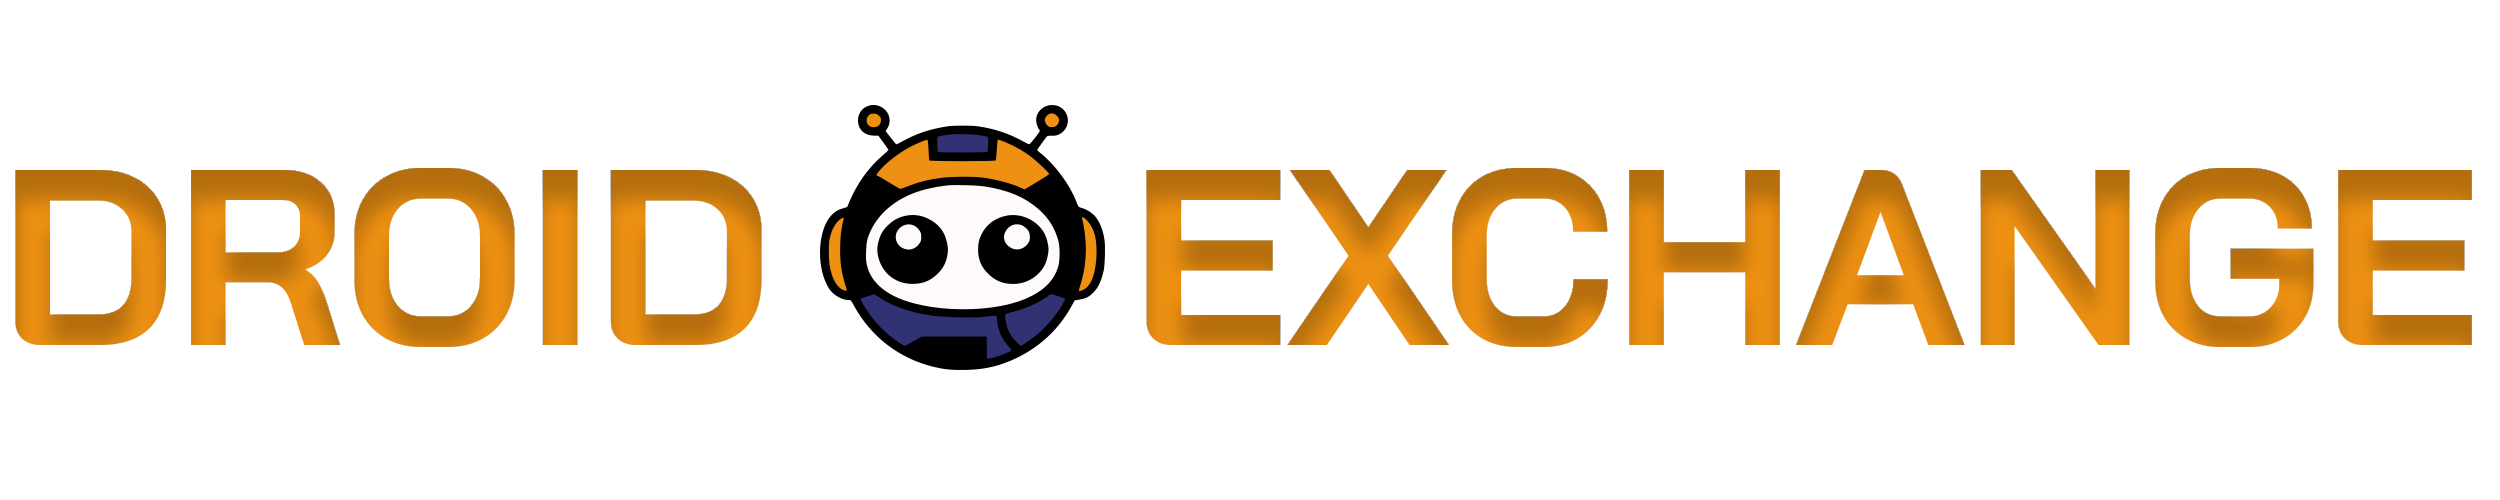
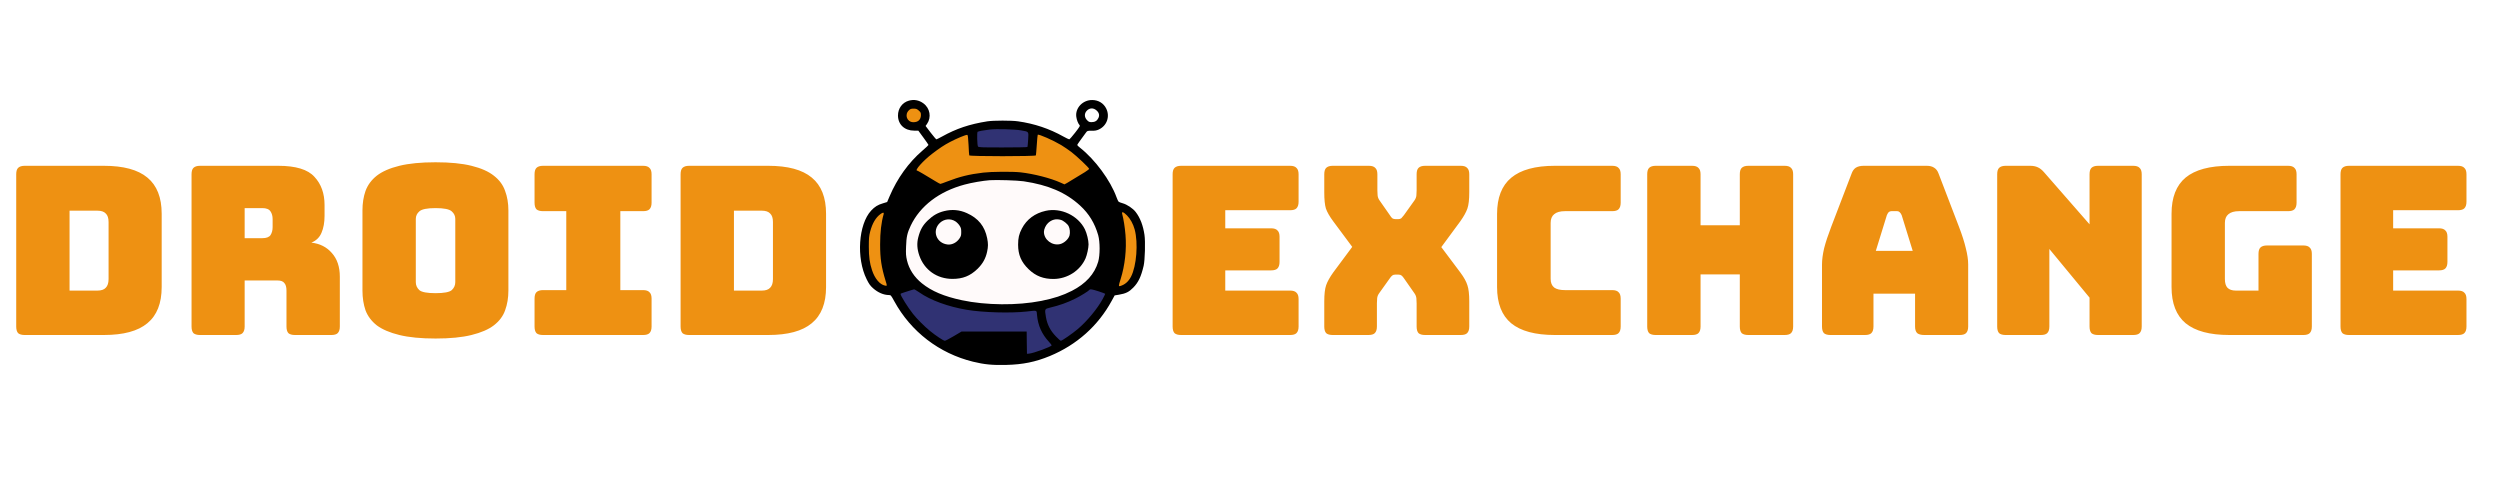
<svg xmlns="http://www.w3.org/2000/svg" width="500" height="100" viewBox="0 0 500 100" fill="none">
-   <path d="M198.191 26.45L203.986 28.678L208.622 32.022L210.94 35.365L205.145 38.708L198.191 36.479H187.76L179.647 38.708L173.852 35.365L179.647 29.793L186.601 26.45V30.907H198.191V26.45Z" fill="#EE9112" />
-   <path d="M208.622 21.992H210.94L213.258 23.107L210.94 26.45L208.622 25.335V21.992Z" fill="#EE9112" />
-   <path d="M173.852 21.992H176.17L177.329 24.221L176.17 26.45H173.852L172.693 24.221L173.852 21.992Z" fill="#EE9112" />
-   <path d="M210.94 57.652L214.417 59.88L208.622 66.567L203.986 69.909L197.032 73.253L195.873 67.681H185.442L180.806 69.909L176.17 66.567L172.693 62.109L170.375 58.766L175.011 57.652L179.647 60.995L185.442 62.109H192.396H198.191L202.827 60.995L210.94 57.652Z" fill="#303273" />
-   <path d="M186.601 27.564V30.907H198.191V26.45L192.396 25.335L186.601 27.564Z" fill="#303273" />
-   <path d="M215.576 42.051L220.212 45.394V52.08L219.053 57.652L214.417 58.766L215.576 54.309L216.735 49.851L215.576 42.051Z" fill="#EE9112" />
-   <path d="M169.216 42.051L165.739 44.279L164.58 48.737V52.08L165.739 56.537L168.057 58.766H170.375L169.216 55.423V50.965V42.051Z" fill="#EE9112" />
-   <path d="M205.145 38.708L210.94 35.365L214.417 40.936L215.576 45.394L216.735 48.737L215.576 54.309L214.417 58.766L209.781 57.652L212.099 54.309L213.258 50.965L212.099 46.508L208.622 40.936L205.145 38.708Z" fill="black" />
-   <path d="M173.852 35.365L179.647 38.708L173.852 44.279L172.693 48.737V53.194L175.011 57.652L170.375 58.766L169.216 54.309V47.623L170.375 40.936L173.852 35.365Z" fill="black" />
-   <path d="M181.965 71.024L187.76 73.253H194.714L197.032 72.138L195.873 67.681H184.283L180.806 69.909L181.965 71.024Z" fill="black" />
-   <path d="M193.555 36.479L200.509 37.593L205.145 38.708L209.781 43.165L212.099 46.508L213.258 50.965L212.099 55.423L208.622 58.766L202.827 60.995L197.032 62.109H191.237H186.601L180.806 60.995L176.17 58.766L172.693 55.423V50.965V46.508L175.011 43.165L178.488 39.822L183.124 37.593L186.601 36.479H193.555Z" fill="#FFFAFA" />
-   <path d="M173.774 21.133C172.453 21.503 171.584 22.696 171.596 24.131C171.62 25.926 172.929 27.13 174.844 27.13H175.666L176.677 28.508C177.236 29.272 177.7 29.932 177.7 29.99C177.7 30.036 177.153 30.557 176.475 31.136C173.726 33.498 171.441 36.681 169.918 40.259L169.43 41.405L168.562 41.672C167.562 41.961 166.943 42.355 166.229 43.119C163.683 45.874 163.231 52.624 165.325 56.838C165.789 57.776 166.039 58.135 166.61 58.644C167.586 59.513 168.716 59.999 169.811 60.011C170.168 60.011 170.216 60.08 170.858 61.249C174.19 67.339 179.83 71.669 186.589 73.337C188.838 73.892 190.504 74.054 193.229 73.985C196.596 73.904 199.083 73.394 201.975 72.202C207.377 69.956 211.625 66.158 214.338 61.168L214.933 60.08L215.778 59.941C217.17 59.71 217.813 59.385 218.658 58.517C219.681 57.475 220.216 56.329 220.728 54.164C220.99 53.064 221.097 49.29 220.895 47.97C220.621 46.094 220.026 44.543 219.134 43.397C218.586 42.679 217.408 41.892 216.516 41.648C216.135 41.544 215.778 41.405 215.707 41.324C215.635 41.255 215.457 40.861 215.302 40.444C214.088 37.087 211.018 32.919 208.02 30.557C207.698 30.314 207.448 30.059 207.448 30.001C207.448 29.909 208.067 29.029 209.198 27.512C209.459 27.153 209.495 27.142 210.328 27.153C210.983 27.165 211.328 27.095 211.744 26.91C213.386 26.157 214.041 24.293 213.231 22.684C212.708 21.642 211.685 21.017 210.471 21.005C208.567 20.971 207.02 22.591 207.258 24.351C207.341 24.988 207.615 25.694 207.889 25.995C208.055 26.169 207.972 26.308 207.032 27.524C206.461 28.265 205.925 28.867 205.842 28.867C205.759 28.867 205.235 28.612 204.688 28.311C201.88 26.736 198.881 25.729 195.609 25.266C194.288 25.069 190.694 25.081 189.481 25.266C185.887 25.833 183.257 26.725 180.425 28.299C179.854 28.612 179.342 28.867 179.283 28.867C179.212 28.867 178.7 28.265 178.141 27.535L177.117 26.192L177.403 25.787C178.319 24.467 178.01 22.649 176.689 21.677C175.82 21.029 174.821 20.843 173.774 21.133ZM211.339 23.113C211.827 23.564 211.946 24.073 211.673 24.618C211.411 25.173 210.971 25.428 210.316 25.428C209.864 25.428 209.733 25.37 209.388 25.011C208.876 24.456 208.841 23.749 209.305 23.205C209.876 22.545 210.685 22.51 211.339 23.113ZM175.761 23.113C176.142 23.46 176.189 23.564 176.189 24.027C176.165 24.942 175.606 25.463 174.642 25.44C173.393 25.416 172.857 23.946 173.774 23.066C174.059 22.788 174.214 22.73 174.714 22.73C175.237 22.73 175.38 22.788 175.761 23.113ZM196.192 27.072C197.822 27.361 197.727 27.246 197.632 28.901C197.584 29.677 197.524 30.349 197.489 30.395C197.465 30.453 195.252 30.488 192.574 30.488C188.053 30.488 187.696 30.476 187.589 30.279C187.434 30.001 187.374 27.512 187.517 27.373C187.648 27.246 188.707 27.049 190.016 26.898C191.277 26.748 194.966 26.852 196.192 27.072ZM185.709 29.966C185.756 31.055 185.816 32.004 185.851 32.074C185.923 32.294 199.107 32.294 199.178 32.074C199.202 32.004 199.286 31.055 199.357 29.978C199.428 28.89 199.512 27.987 199.547 27.952C199.726 27.778 202.653 29.063 204.236 30.013C204.783 30.349 205.699 30.962 206.259 31.39C207.329 32.201 209.828 34.563 209.828 34.771C209.828 34.841 209.436 35.13 208.972 35.431C206.485 36.959 205.913 37.307 205.426 37.585L204.89 37.874L204.117 37.527C202.129 36.624 198.702 35.755 196.085 35.466C194.49 35.292 190.242 35.327 188.648 35.524C185.828 35.859 183.924 36.334 181.413 37.307C180.747 37.573 180.14 37.781 180.068 37.781C180.009 37.781 179.533 37.527 179.033 37.214C177.01 35.975 175.535 35.119 175.428 35.119C174.868 35.119 176.606 33.162 178.39 31.784C179.902 30.626 180.842 30.001 182.044 29.376C183.317 28.704 185.185 27.929 185.435 27.975C185.578 27.998 185.625 28.357 185.709 29.966ZM175.368 36.948C175.963 37.318 176.867 37.874 177.367 38.175C177.879 38.476 178.319 38.754 178.343 38.8C178.379 38.847 177.962 39.206 177.427 39.599C174.166 41.972 172.131 45.168 171.572 48.78C171.12 51.686 171.667 54.546 173.072 56.665C173.333 57.047 173.536 57.371 173.536 57.406C173.536 57.464 171.679 58.042 171.465 58.042C171.156 58.042 170.287 55.298 169.954 53.238C169.74 51.964 169.74 47.46 169.942 46.349C170.477 43.489 171.287 41.093 172.5 38.823C173.179 37.561 174.012 36.276 174.166 36.276C174.226 36.276 174.773 36.577 175.368 36.948ZM211.708 37.272C213.957 40.56 215.219 44.566 215.385 48.919C215.492 51.802 215.159 54.233 214.338 56.688C213.85 58.135 213.862 58.123 212.791 57.811C212.303 57.66 211.851 57.487 211.768 57.417C211.661 57.325 211.744 57.093 212.137 56.479C213.243 54.696 213.66 53.168 213.66 50.864C213.672 47.553 212.744 45.006 210.554 42.297C210.138 41.787 209.519 41.139 209.186 40.861C208.222 40.039 206.925 39.055 206.83 39.055C206.77 39.055 206.734 38.986 206.734 38.904C206.734 38.823 207.413 38.36 208.258 37.862C209.091 37.376 210.007 36.821 210.304 36.635C210.602 36.45 210.899 36.311 210.959 36.323C211.03 36.334 211.363 36.763 211.708 37.272ZM196.739 37.26C201.689 38.001 205.164 39.495 208.032 42.123C209.804 43.755 210.947 45.631 211.637 48.028C212.018 49.394 212.018 52.034 211.637 53.353C210.911 55.819 209.162 57.741 206.378 59.165C204.557 60.092 202.796 60.67 200.249 61.18C195.454 62.129 189.183 62.071 184.364 61.041C180.794 60.277 178.331 59.235 176.379 57.66C174.844 56.422 173.821 54.847 173.405 53.11C173.19 52.184 173.155 51.79 173.214 50.32C173.274 48.375 173.452 47.588 174.142 46.129C176.023 42.193 179.818 39.286 184.899 37.92C186.327 37.527 188.588 37.145 189.957 37.041C191.325 36.948 195.525 37.075 196.739 37.26ZM168.728 43.848C168.252 45.492 168.026 47.472 168.026 49.88C168.026 52.728 168.276 54.419 169.121 57.174C169.442 58.205 169.442 58.205 169.014 58.123C167.955 57.915 166.955 56.722 166.396 55.009C165.932 53.608 165.765 52.381 165.765 50.343C165.765 48.676 165.801 48.213 166.027 47.333C166.456 45.677 167.158 44.485 168.11 43.802C168.609 43.431 168.835 43.455 168.728 43.848ZM217.396 44.08C218.063 44.751 218.634 45.793 218.931 46.882C219.669 49.602 219.312 54.199 218.205 56.329C217.694 57.313 216.992 57.927 216.052 58.205C215.683 58.32 215.695 58.17 216.135 56.792C216.992 54.048 217.337 50.887 217.099 47.981C216.968 46.418 216.73 44.89 216.432 43.767C216.29 43.246 216.694 43.373 217.396 44.08ZM175.88 59.49C178.105 61.053 181.627 62.338 185.375 62.963C188.66 63.507 194.062 63.658 197.275 63.31C199.535 63.056 199.309 62.986 199.405 64.028C199.595 66.1 200.368 67.826 201.773 69.342C202.082 69.678 202.332 70.002 202.332 70.06C202.332 70.326 198.702 71.658 197.798 71.727L197.394 71.762L197.358 69.528L197.334 67.305H190.825H184.316L182.746 68.231C181.889 68.74 181.092 69.157 180.973 69.157C180.699 69.157 179.176 68.15 177.986 67.177C176.855 66.251 175.356 64.746 174.595 63.773C173.559 62.465 172.108 60.138 172.108 59.791C172.108 59.733 172.417 59.594 172.798 59.49C173.167 59.385 173.75 59.2 174.071 59.084C174.404 58.969 174.737 58.876 174.809 58.864C174.892 58.853 175.368 59.142 175.88 59.49ZM211.732 59.27C212.446 59.501 213.041 59.721 213.041 59.779C213.041 59.825 212.815 60.277 212.553 60.775C211.494 62.731 209.4 65.255 207.532 66.83C206.437 67.745 204.402 69.157 204.164 69.157C204.081 69.157 203.641 68.763 203.177 68.277C202.07 67.131 201.451 65.927 201.189 64.433C200.916 62.789 200.916 62.789 201.975 62.535C203.902 62.071 205.366 61.562 207.02 60.74C208.079 60.231 209.745 59.189 209.888 58.969C210.007 58.772 210.352 58.83 211.732 59.27ZM195.49 70.662V72.225L194.954 72.306C193.253 72.549 189.838 72.329 187.493 71.831C185.471 71.391 182.984 70.454 183.079 70.176C183.114 70.095 183.507 69.805 183.959 69.539L184.78 69.053L190.135 69.076L195.49 69.099V70.662Z" fill="black" />
-   <path d="M180.818 43.223C179.533 43.547 178.593 44.091 177.569 45.075C176.546 46.059 176.046 46.939 175.654 48.468C175.344 49.649 175.416 50.806 175.856 52.092C176.855 54.986 179.39 56.78 182.496 56.78C184.554 56.78 186.03 56.19 187.47 54.801C188.517 53.793 189.136 52.705 189.421 51.35C189.647 50.297 189.647 49.73 189.433 48.641C188.957 46.256 187.66 44.647 185.387 43.628C183.912 42.957 182.377 42.829 180.818 43.223ZM183.043 45.249C183.317 45.411 183.698 45.793 183.888 46.083C184.197 46.546 184.245 46.743 184.245 47.403C184.245 48.086 184.197 48.248 183.864 48.734C183.317 49.521 182.412 49.984 181.556 49.903C179.259 49.683 178.331 47.102 179.997 45.562C180.83 44.786 182.079 44.647 183.043 45.249Z" fill="black" />
-   <path d="M201.142 43.165C198.988 43.64 197.334 44.867 196.382 46.696C195.799 47.808 195.621 48.606 195.621 49.938C195.621 51.964 196.251 53.423 197.739 54.858C199.143 56.213 200.713 56.815 202.748 56.792C205.509 56.757 208.032 55.125 209.114 52.659C209.4 52.01 209.709 50.575 209.709 49.88C209.709 49.058 209.376 47.68 208.983 46.87C207.615 44.103 204.2 42.482 201.142 43.165ZM204.152 44.971C204.652 45.099 205.473 45.758 205.723 46.221C205.973 46.708 206.056 47.53 205.902 48.097C205.699 48.827 204.831 49.625 204.01 49.822C202.427 50.193 200.785 48.942 200.785 47.368C200.785 46.824 201.154 46.036 201.606 45.608C202.332 44.925 203.189 44.705 204.152 44.971Z" fill="black" />
-   <g filter="url(#filter0_i_8_10)">
-     <path d="M7.95 69C6.517 69 5.35 68.567 4.45 67.7C3.55 66.833 3.1 65.7 3.1 64.3V34H19.8C22.467 34 24.8 34.5 26.8 35.5C28.833 36.5 30.4 37.917 31.5 39.75C32.633 41.583 33.2 43.7 33.2 46.1V55.9C33.2 60.2 32.083 63.467 29.85 65.7C27.617 67.9 24.333 69 20 69H7.95ZM19.8 62.9C21.933 62.9 23.55 62.283 24.65 61.05C25.75 59.817 26.3 58 26.3 55.6V46.4C26.3 44.5 25.683 42.983 24.45 41.85C23.217 40.683 21.6 40.1 19.6 40.1H10V62.9H19.8ZM38.207 34H56.807C59.841 34 62.274 34.817 64.107 36.45C65.974 38.083 66.907 40.233 66.907 42.9V46.4C66.907 48.133 66.407 49.65 65.407 50.95C64.441 52.217 63.024 53.183 61.157 53.85V53.95C62.224 54.65 63.024 55.45 63.557 56.35C64.124 57.25 64.674 58.5 65.207 60.1L68.007 69H60.857L58.207 60.7C57.774 59.267 57.174 58.2 56.407 57.5C55.641 56.8 54.691 56.45 53.557 56.45H45.107V69H38.207V34ZM55.507 50.5C56.907 50.5 58.007 50.133 58.807 49.4C59.607 48.633 60.007 47.65 60.007 46.45V43.2C60.007 42.233 59.707 41.467 59.107 40.9C58.507 40.3 57.707 40 56.707 40H45.107V50.5H55.507ZM84.249 69.4C81.615 69.4 79.282 68.85 77.249 67.75C75.249 66.617 73.682 65.05 72.549 63.05C71.449 61.017 70.899 58.667 70.899 56V47C70.899 44.333 71.449 42 72.549 40C73.682 37.967 75.249 36.4 77.249 35.3C79.282 34.167 81.615 33.6 84.249 33.6H89.549C92.182 33.6 94.499 34.167 96.499 35.3C98.532 36.4 100.099 37.967 101.199 40C102.332 42 102.899 44.333 102.899 47V56C102.899 58.667 102.332 61.017 101.199 63.05C100.099 65.05 98.532 66.617 96.499 67.75C94.499 68.85 92.182 69.4 89.549 69.4H84.249ZM89.549 63.3C91.482 63.3 93.032 62.6 94.199 61.2C95.399 59.8 95.999 57.967 95.999 55.7V47.3C95.999 45.033 95.399 43.2 94.199 41.8C93.032 40.4 91.482 39.7 89.549 39.7H84.249C82.316 39.7 80.749 40.4 79.549 41.8C78.382 43.2 77.799 45.033 77.799 47.3V55.7C77.799 57.967 78.382 59.8 79.549 61.2C80.749 62.6 82.316 63.3 84.249 63.3H89.549ZM108.58 34H115.48V69H108.58V34ZM127.042 69C125.608 69 124.442 68.567 123.542 67.7C122.642 66.833 122.192 65.7 122.192 64.3V34H138.892C141.558 34 143.892 34.5 145.892 35.5C147.925 36.5 149.492 37.917 150.592 39.75C151.725 41.583 152.292 43.7 152.292 46.1V55.9C152.292 60.2 151.175 63.467 148.942 65.7C146.708 67.9 143.425 69 139.092 69H127.042ZM138.892 62.9C141.025 62.9 142.642 62.283 143.742 61.05C144.842 59.817 145.392 58 145.392 55.6V46.4C145.392 44.5 144.775 42.983 143.542 41.85C142.308 40.683 140.692 40.1 138.692 40.1H129.092V62.9H138.892ZM234.171 69C232.737 69 231.571 68.567 230.671 67.7C229.771 66.833 229.321 65.7 229.321 64.3V34H256.021V40H236.221V48.1H254.521V54.1H236.221V63H256.021V69H234.171ZM269.717 51.15L258.017 34H265.867L273.667 45.5L281.467 34H289.267L277.567 51.15L289.767 69H281.917L273.667 56.8L265.367 69H257.517L269.717 51.15ZM303.33 69.4C300.763 69.4 298.497 68.85 296.53 67.75C294.597 66.65 293.097 65.1 292.03 63.1C290.963 61.067 290.43 58.733 290.43 56.1V46.9C290.43 44.267 290.963 41.95 292.03 39.95C293.13 37.917 294.663 36.35 296.63 35.25C298.63 34.15 300.93 33.6 303.53 33.6H308.83C311.33 33.6 313.53 34.133 315.43 35.2C317.33 36.267 318.797 37.767 319.83 39.7C320.897 41.6 321.43 43.817 321.43 46.35H314.63C314.63 44.35 314.097 42.75 313.03 41.55C311.963 40.317 310.563 39.7 308.83 39.7H303.53C301.663 39.7 300.163 40.4 299.03 41.8C297.897 43.167 297.33 44.967 297.33 47.2V55.8C297.33 58.033 297.88 59.85 298.98 61.25C300.08 62.617 301.53 63.3 303.33 63.3H308.73C310.497 63.3 311.93 62.617 313.03 61.25C314.163 59.883 314.73 58.083 314.73 55.85H321.53C321.53 58.55 320.997 60.933 319.93 63C318.863 65.033 317.363 66.617 315.43 67.75C313.497 68.85 311.263 69.4 308.73 69.4H303.33ZM325.854 34H332.754V48.45H349.054V34H355.954V69H349.054V54.45H332.754V69H325.854V34ZM382.633 60.85H369.533L366.433 69H359.233L372.933 34H376.033C378.2 34 379.667 35 380.433 37L392.883 69H385.683L382.633 60.85ZM371.383 55.05H380.783L376.133 42.45H376.083L371.383 55.05ZM396.166 34H402.316L419.116 57.8V34H425.866V69H419.716L402.916 45.2V69H396.166V34ZM444.055 69.4C441.488 69.4 439.222 68.85 437.255 67.75C435.288 66.65 433.755 65.1 432.655 63.1C431.588 61.067 431.055 58.733 431.055 56.1V46.9C431.055 44.267 431.588 41.95 432.655 39.95C433.755 37.917 435.288 36.35 437.255 35.25C439.255 34.15 441.555 33.6 444.155 33.6H449.755C452.255 33.6 454.455 34.1 456.355 35.1C458.255 36.1 459.722 37.517 460.755 39.35C461.822 41.183 462.355 43.3 462.355 45.7H455.555C455.555 43.9 455.022 42.45 453.955 41.35C452.888 40.25 451.488 39.7 449.755 39.7H444.155C442.288 39.7 440.788 40.4 439.655 41.8C438.522 43.167 437.955 44.967 437.955 47.2V55.8C437.955 58.033 438.505 59.85 439.605 61.25C440.738 62.617 442.222 63.3 444.055 63.3H449.955C451.655 63.3 453.055 62.683 454.155 61.45C455.288 60.217 455.855 58.683 455.855 56.85V55.75H446.155V49.75H462.655V56.85C462.655 59.283 462.122 61.45 461.055 63.35C459.988 65.25 458.488 66.733 456.555 67.8C454.622 68.867 452.422 69.4 449.955 69.4H444.055ZM472.501 69C471.067 69 469.901 68.567 469.001 67.7C468.101 66.833 467.651 65.7 467.651 64.3V34H494.351V40H474.551V48.1H492.851V54.1H474.551V63H494.351V69H472.501Z" fill="#EE9112" />
-   </g>
-   <defs>
-     <filter id="filter0_i_8_10" x="3.1" y="33.6" width="491.251" height="39.8" filterUnits="userSpaceOnUse" color-interpolation-filters="sRGB">
-       <feFlood flood-opacity="0" result="BackgroundImageFix" />
-       <feBlend mode="normal" in="SourceGraphic" in2="BackgroundImageFix" result="shape" />
-       <feColorMatrix in="SourceAlpha" type="matrix" values="0 0 0 0 0 0 0 0 0 0 0 0 0 0 0 0 0 0 127 0" result="hardAlpha" />
-       <feOffset dy="6" />
-       <feGaussianBlur stdDeviation="2" />
-       <feComposite in2="hardAlpha" operator="arithmetic" k2="-1" k3="1" />
-       <feColorMatrix type="matrix" values="0 0 0 0 0 0 0 0 0 0 0 0 0 0 0 0 0 0 0.24 0" />
-       <feBlend mode="plus-darker" in2="shape" result="effect1_innerShadow_8_10" />
-     </filter>
-   </defs>
+   <path d="M206.191 25.45L211.986 27.678L216.622 31.021L218.94 34.365L213.145 37.708L206.191 35.479H195.76L187.647 37.708L181.852 34.365L187.647 28.793L194.601 25.45V29.907H206.191V25.45Z" fill="#EE9112" />
+   <path d="M181.852 20.992H184.17L185.329 23.221L184.17 25.45H181.852L180.693 23.221L181.852 20.992Z" fill="#EE9112" />
+   <path d="M218.94 56.652L222.417 58.88L216.622 65.567L211.986 68.909L205.032 72.253L203.873 66.681H193.442L188.806 68.909L184.17 65.567L180.693 61.109L178.375 57.766L183.011 56.652L187.647 59.995L193.442 61.109H200.396H206.191L210.827 59.995L218.94 56.652Z" fill="#303273" />
+   <path d="M194.601 26.564V29.907H206.191V25.45L200.396 24.335L194.601 26.564Z" fill="#303273" />
+   <path d="M223.576 41.051L228.212 44.394V51.08L227.053 56.652L222.417 57.766L223.576 53.309L224.735 48.851L223.576 41.051Z" fill="#EE9112" />
+   <path d="M177.216 41.051L173.739 43.279L172.58 47.737V51.08L173.739 55.537L176.057 57.766H178.375L177.216 54.423V49.965V41.051Z" fill="#EE9112" />
+   <path d="M213.145 37.708L218.94 34.365L222.417 39.936L223.576 44.394L224.735 47.737L223.576 53.309L222.417 57.766L217.781 56.652L220.099 53.309L221.258 49.965L220.099 45.508L216.622 39.936L213.145 37.708Z" fill="black" />
+   <path d="M181.852 34.365L187.647 37.708L181.852 43.279L180.693 47.737V52.194L183.011 56.652L178.375 57.766L177.216 53.309V46.623L178.375 39.936L181.852 34.365Z" fill="black" />
+   <path d="M189.965 70.024L195.76 72.253H202.714L205.032 71.138L203.873 66.681H192.283L188.806 68.909L189.965 70.024Z" fill="black" />
+   <path d="M201.555 35.479L208.509 36.593L213.145 37.708L217.781 42.165L220.099 45.508L221.258 49.965L220.099 54.423L216.622 57.766L210.827 59.995L205.032 61.109H199.237H194.601L188.806 59.995L184.17 57.766L180.693 54.423V49.965V45.508L183.011 42.165L186.488 38.822L191.124 36.593L194.601 35.479H201.555Z" fill="#FFFAFA" />
+   <path d="M181.774 20.133C180.453 20.503 179.584 21.696 179.596 23.131C179.62 24.926 180.929 26.13 182.844 26.13H183.666L184.677 27.508C185.236 28.272 185.7 28.932 185.7 28.99C185.7 29.036 185.153 29.557 184.475 30.136C181.726 32.498 179.441 35.681 177.918 39.259L177.43 40.405L176.562 40.672C175.562 40.961 174.943 41.355 174.229 42.119C171.683 44.874 171.231 51.624 173.325 55.838C173.789 56.776 174.039 57.135 174.61 57.644C175.586 58.513 176.716 58.999 177.811 59.011C178.168 59.011 178.216 59.08 178.858 60.249C182.19 66.339 187.83 70.669 194.589 72.337C196.838 72.892 198.504 73.054 201.229 72.985C204.596 72.904 207.083 72.394 209.975 71.202C215.377 68.956 219.625 65.158 222.338 60.168L222.933 59.08L223.778 58.941C225.17 58.71 225.813 58.385 226.658 57.517C227.681 56.475 228.216 55.329 228.728 53.164C228.99 52.064 229.097 48.29 228.895 46.97C228.621 45.094 228.026 43.543 227.134 42.397C226.586 41.679 225.408 40.892 224.516 40.648C224.135 40.544 223.778 40.405 223.707 40.324C223.635 40.255 223.457 39.861 223.302 39.444C222.088 36.087 219.018 31.919 216.02 29.557C215.698 29.314 215.448 29.059 215.448 29.001C215.448 28.909 216.067 28.029 217.198 26.512C217.459 26.153 217.495 26.142 218.328 26.153C218.983 26.165 219.328 26.095 219.744 25.91C221.386 25.157 222.041 23.293 221.231 21.684C220.708 20.642 219.685 20.017 218.471 20.005C216.567 19.971 215.02 21.591 215.258 23.351C215.341 23.988 215.615 24.694 215.889 24.995C216.055 25.169 215.972 25.308 215.032 26.524C214.461 27.265 213.925 27.867 213.842 27.867C213.759 27.867 213.235 27.612 212.688 27.311C209.88 25.736 206.881 24.729 203.609 24.266C202.288 24.069 198.694 24.081 197.481 24.266C193.887 24.833 191.257 25.725 188.425 27.299C187.854 27.612 187.342 27.867 187.283 27.867C187.212 27.867 186.7 27.265 186.141 26.535L185.117 25.192L185.403 24.787C186.319 23.467 186.01 21.649 184.689 20.677C183.82 20.029 182.821 19.843 181.774 20.133ZM219.339 22.113C219.827 22.564 219.946 23.073 219.673 23.618C219.411 24.173 218.971 24.428 218.316 24.428C217.864 24.428 217.733 24.37 217.388 24.011C216.876 23.456 216.841 22.749 217.305 22.205C217.876 21.545 218.685 21.51 219.339 22.113ZM183.761 22.113C184.142 22.46 184.189 22.564 184.189 23.027C184.165 23.942 183.606 24.463 182.642 24.44C181.393 24.416 180.857 22.946 181.774 22.066C182.059 21.788 182.214 21.73 182.714 21.73C183.237 21.73 183.38 21.788 183.761 22.113ZM204.192 26.072C205.822 26.361 205.727 26.246 205.632 27.901C205.584 28.677 205.524 29.349 205.489 29.395C205.465 29.453 203.252 29.488 200.574 29.488C196.053 29.488 195.696 29.476 195.589 29.279C195.434 29.001 195.374 26.512 195.517 26.373C195.648 26.246 196.707 26.049 198.016 25.898C199.277 25.748 202.966 25.852 204.192 26.072ZM193.709 28.966C193.756 30.055 193.816 31.004 193.851 31.074C193.923 31.294 207.107 31.294 207.178 31.074C207.202 31.004 207.286 30.055 207.357 28.978C207.428 27.89 207.512 26.987 207.547 26.952C207.726 26.778 210.653 28.063 212.236 29.013C212.783 29.349 213.699 29.962 214.259 30.39C215.329 31.201 217.828 33.563 217.828 33.771C217.828 33.841 217.436 34.13 216.972 34.431C214.485 35.959 213.913 36.307 213.426 36.585L212.89 36.874L212.117 36.527C210.129 35.624 206.702 34.755 204.085 34.466C202.49 34.292 198.242 34.327 196.648 34.524C193.828 34.859 191.924 35.334 189.413 36.307C188.747 36.573 188.14 36.781 188.068 36.781C188.009 36.781 187.533 36.527 187.033 36.214C185.01 34.975 183.535 34.119 183.428 34.119C182.868 34.119 184.606 32.162 186.39 30.784C187.902 29.626 188.842 29.001 190.044 28.376C191.317 27.704 193.185 26.929 193.435 26.975C193.578 26.998 193.625 27.357 193.709 28.966ZM183.368 35.948C183.963 36.318 184.867 36.874 185.367 37.175C185.879 37.476 186.319 37.754 186.343 37.8C186.379 37.847 185.962 38.206 185.427 38.599C182.166 40.972 180.131 44.168 179.572 47.78C179.12 50.686 179.667 53.546 181.072 55.665C181.333 56.047 181.536 56.371 181.536 56.406C181.536 56.464 179.679 57.042 179.465 57.042C179.156 57.042 178.287 54.298 177.954 52.238C177.74 50.964 177.74 46.46 177.942 45.349C178.477 42.489 179.287 40.093 180.5 37.823C181.179 36.561 182.012 35.276 182.166 35.276C182.226 35.276 182.773 35.577 183.368 35.948ZM219.708 36.272C221.957 39.56 223.219 43.566 223.385 47.919C223.492 50.802 223.159 53.233 222.338 55.688C221.85 57.135 221.862 57.123 220.791 56.811C220.303 56.66 219.851 56.487 219.768 56.417C219.661 56.325 219.744 56.093 220.137 55.479C221.243 53.696 221.66 52.168 221.66 49.864C221.672 46.553 220.744 44.006 218.554 41.297C218.138 40.787 217.519 40.139 217.186 39.861C216.222 39.039 214.925 38.055 214.83 38.055C214.77 38.055 214.734 37.986 214.734 37.904C214.734 37.823 215.413 37.36 216.258 36.862C217.091 36.376 218.007 35.821 218.304 35.635C218.602 35.45 218.899 35.311 218.959 35.323C219.03 35.334 219.363 35.763 219.708 36.272ZM204.739 36.26C209.689 37.001 213.164 38.495 216.032 41.123C217.804 42.755 218.947 44.631 219.637 47.028C220.018 48.394 220.018 51.034 219.637 52.353C218.911 54.819 217.162 56.741 214.378 58.165C212.557 59.092 210.796 59.67 208.249 60.18C203.454 61.129 197.183 61.071 192.364 60.041C188.794 59.277 186.331 58.235 184.379 56.66C182.844 55.422 181.821 53.847 181.405 52.11C181.19 51.184 181.155 50.79 181.214 49.32C181.274 47.375 181.452 46.588 182.142 45.129C184.023 41.193 187.818 38.286 192.899 36.92C194.327 36.527 196.588 36.145 197.957 36.041C199.325 35.948 203.525 36.075 204.739 36.26ZM176.728 42.848C176.252 44.492 176.026 46.472 176.026 48.88C176.026 51.728 176.276 53.419 177.121 56.174C177.442 57.205 177.442 57.205 177.014 57.123C175.955 56.915 174.955 55.722 174.396 54.009C173.932 52.608 173.765 51.381 173.765 49.343C173.765 47.676 173.801 47.213 174.027 46.333C174.456 44.677 175.158 43.485 176.11 42.802C176.609 42.431 176.835 42.455 176.728 42.848ZM225.396 43.08C226.063 43.751 226.634 44.793 226.931 45.882C227.669 48.602 227.312 53.199 226.205 55.329C225.694 56.313 224.992 56.927 224.052 57.205C223.683 57.32 223.695 57.17 224.135 55.792C224.992 53.048 225.337 49.887 225.099 46.981C224.968 45.418 224.73 43.89 224.432 42.767C224.29 42.246 224.694 42.373 225.396 43.08ZM183.88 58.49C186.105 60.053 189.627 61.338 193.375 61.963C196.66 62.507 202.062 62.658 205.275 62.31C207.535 62.056 207.309 61.986 207.405 63.028C207.595 65.1 208.368 66.826 209.773 68.342C210.082 68.678 210.332 69.002 210.332 69.06C210.332 69.326 206.702 70.658 205.798 70.727L205.394 70.762L205.358 68.528L205.334 66.305H198.825H192.316L190.746 67.231C189.889 67.74 189.092 68.157 188.973 68.157C188.699 68.157 187.176 67.15 185.986 66.177C184.855 65.251 183.356 63.746 182.595 62.773C181.559 61.465 180.108 59.138 180.108 58.791C180.108 58.733 180.417 58.594 180.798 58.49C181.167 58.385 181.75 58.2 182.071 58.084C182.404 57.969 182.737 57.876 182.809 57.864C182.892 57.853 183.368 58.142 183.88 58.49ZM219.732 58.27C220.446 58.501 221.041 58.721 221.041 58.779C221.041 58.825 220.815 59.277 220.553 59.775C219.494 61.731 217.4 64.255 215.532 65.83C214.437 66.745 212.402 68.157 212.164 68.157C212.081 68.157 211.641 67.763 211.177 67.277C210.07 66.131 209.451 64.927 209.189 63.433C208.916 61.789 208.916 61.789 209.975 61.535C211.902 61.071 213.366 60.562 215.02 59.74C216.079 59.231 217.745 58.189 217.888 57.969C218.007 57.772 218.352 57.83 219.732 58.27ZM203.49 69.662V71.225L202.954 71.306C201.253 71.549 197.838 71.329 195.493 70.831C193.471 70.391 190.984 69.454 191.079 69.176C191.114 69.095 191.507 68.805 191.959 68.539L192.78 68.053L198.135 68.076L203.49 68.099V69.662Z" fill="black" />
+   <path d="M188.818 42.223C187.533 42.547 186.593 43.091 185.569 44.075C184.546 45.059 184.046 45.939 183.654 47.468C183.344 48.649 183.416 49.806 183.856 51.092C184.855 53.986 187.39 55.78 190.496 55.78C192.554 55.78 194.03 55.19 195.47 53.801C196.517 52.793 197.136 51.705 197.421 50.35C197.647 49.297 197.647 48.73 197.433 47.641C196.957 45.256 195.66 43.647 193.387 42.628C191.912 41.957 190.377 41.829 188.818 42.223ZM191.043 44.249C191.317 44.411 191.698 44.793 191.888 45.083C192.197 45.546 192.245 45.743 192.245 46.403C192.245 47.086 192.197 47.248 191.864 47.734C191.317 48.521 190.412 48.984 189.556 48.903C187.259 48.683 186.331 46.102 187.997 44.562C188.83 43.786 190.079 43.647 191.043 44.249Z" fill="black" />
+   <path d="M209.142 42.165C206.988 42.64 205.334 43.867 204.382 45.696C203.799 46.808 203.621 47.606 203.621 48.938C203.621 50.964 204.251 52.423 205.739 53.858C207.143 55.213 208.713 55.815 210.748 55.792C213.509 55.757 216.032 54.125 217.114 51.659C217.4 51.01 217.709 49.575 217.709 48.88C217.709 48.058 217.376 46.68 216.983 45.87C215.615 43.103 212.2 41.482 209.142 42.165ZM212.152 43.971C212.652 44.099 213.473 44.758 213.723 45.221C213.973 45.708 214.056 46.53 213.902 47.097C213.699 47.827 212.831 48.625 212.01 48.822C210.427 49.193 208.785 47.942 208.785 46.368C208.785 45.824 209.154 45.036 209.606 44.608C210.332 43.925 211.189 43.705 212.152 43.971Z" fill="black" />
+   <path d="M20.774 67H4.935C4.34 67 3.901 66.875 3.619 66.624C3.368 66.342 3.243 65.903 3.243 65.308V34.852C3.243 34.257 3.368 33.834 3.619 33.583C3.901 33.301 4.34 33.16 4.935 33.16H20.774C24.691 33.16 27.589 33.943 29.469 35.51C31.38 37.077 32.336 39.489 32.336 42.748V57.412C32.336 60.671 31.38 63.083 29.469 64.65C27.589 66.217 24.691 67 20.774 67ZM13.912 42.137V58.117H19.505C20.257 58.117 20.805 57.929 21.15 57.553C21.526 57.177 21.714 56.597 21.714 55.814V44.393C21.714 43.61 21.526 43.046 21.15 42.701C20.805 42.325 20.257 42.137 19.505 42.137H13.912ZM48.931 41.62V47.636H52.456C53.271 47.636 53.819 47.432 54.101 47.025C54.383 46.586 54.524 46.054 54.524 45.427V43.829C54.524 43.202 54.383 42.685 54.101 42.278C53.819 41.839 53.271 41.62 52.456 41.62H48.931ZM47.239 67H40.001C39.406 67 38.967 66.875 38.685 66.624C38.435 66.342 38.309 65.903 38.309 65.308V34.852C38.309 34.257 38.435 33.834 38.685 33.583C38.967 33.301 39.406 33.16 40.001 33.16H55.652C59.162 33.16 61.574 33.896 62.89 35.369C64.238 36.81 64.911 38.69 64.911 41.009V43.171C64.911 44.487 64.708 45.615 64.3 46.555C63.924 47.464 63.251 48.122 62.279 48.529C63.971 48.717 65.334 49.406 66.368 50.597C67.434 51.788 67.966 53.37 67.966 55.344V65.308C67.966 65.903 67.825 66.342 67.543 66.624C67.293 66.875 66.87 67 66.274 67H58.989C58.394 67 57.955 66.875 57.673 66.624C57.423 66.342 57.297 65.903 57.297 65.308V58.117C57.297 57.428 57.156 56.926 56.874 56.613C56.624 56.268 56.169 56.096 55.511 56.096H48.931V65.308C48.931 65.903 48.79 66.342 48.508 66.624C48.258 66.875 47.835 67 47.239 67ZM101.679 58.117C101.679 59.558 101.459 60.874 101.021 62.065C100.613 63.224 99.861 64.227 98.765 65.073C97.699 65.888 96.211 66.53 94.3 67C92.42 67.47 90.023 67.705 87.109 67.705C84.195 67.705 81.782 67.47 79.871 67C77.959 66.53 76.455 65.888 75.359 65.073C74.293 64.227 73.541 63.224 73.103 62.065C72.695 60.874 72.492 59.558 72.492 58.117V42.09C72.492 40.649 72.695 39.348 73.103 38.189C73.541 36.998 74.293 35.98 75.359 35.134C76.455 34.288 77.959 33.63 79.871 33.16C81.782 32.69 84.195 32.455 87.109 32.455C90.023 32.455 92.42 32.69 94.3 33.16C96.211 33.63 97.699 34.288 98.765 35.134C99.861 35.98 100.613 36.998 101.021 38.189C101.459 39.348 101.679 40.649 101.679 42.09V58.117ZM83.161 56.425C83.161 57.052 83.396 57.584 83.866 58.023C84.336 58.43 85.417 58.634 87.109 58.634C88.801 58.634 89.882 58.43 90.352 58.023C90.822 57.584 91.057 57.052 91.057 56.425V43.782C91.057 43.187 90.822 42.685 90.352 42.278C89.882 41.839 88.801 41.62 87.109 41.62C85.417 41.62 84.336 41.839 83.866 42.278C83.396 42.685 83.161 43.187 83.161 43.782V56.425ZM108.602 67C108.007 67 107.568 66.875 107.286 66.624C107.035 66.342 106.91 65.903 106.91 65.308V59.715C106.91 59.12 107.035 58.697 107.286 58.446C107.568 58.164 108.007 58.023 108.602 58.023H113.255V42.231H108.602C108.007 42.231 107.568 42.106 107.286 41.855C107.035 41.573 106.91 41.134 106.91 40.539V34.852C106.91 34.257 107.035 33.834 107.286 33.583C107.568 33.301 108.007 33.16 108.602 33.16H128.624C129.219 33.16 129.642 33.301 129.893 33.583C130.175 33.834 130.316 34.257 130.316 34.852V40.539C130.316 41.134 130.175 41.573 129.893 41.855C129.642 42.106 129.219 42.231 128.624 42.231H124.065V58.023H128.624C129.219 58.023 129.642 58.164 129.893 58.446C130.175 58.697 130.316 59.12 130.316 59.715V65.308C130.316 65.903 130.175 66.342 129.893 66.624C129.642 66.875 129.219 67 128.624 67H108.602ZM153.65 67H137.811C137.216 67 136.777 66.875 136.495 66.624C136.244 66.342 136.119 65.903 136.119 65.308V34.852C136.119 34.257 136.244 33.834 136.495 33.583C136.777 33.301 137.216 33.16 137.811 33.16H153.65C157.567 33.16 160.465 33.943 162.345 35.51C164.256 37.077 165.212 39.489 165.212 42.748V57.412C165.212 60.671 164.256 63.083 162.345 64.65C160.465 66.217 157.567 67 153.65 67ZM146.788 42.137V58.117H152.381C153.133 58.117 153.681 57.929 154.026 57.553C154.402 57.177 154.59 56.597 154.59 55.814V44.393C154.59 43.61 154.402 43.046 154.026 42.701C153.681 42.325 153.133 42.137 152.381 42.137H146.788ZM258.025 67H236.217C235.622 67 235.183 66.875 234.901 66.624C234.651 66.342 234.525 65.903 234.525 65.308V34.852C234.525 34.257 234.651 33.834 234.901 33.583C235.183 33.301 235.622 33.16 236.217 33.16H258.025C258.621 33.16 259.044 33.301 259.294 33.583C259.576 33.834 259.717 34.257 259.717 34.852V40.351C259.717 40.946 259.576 41.385 259.294 41.667C259.044 41.918 258.621 42.043 258.025 42.043H245.053V45.662H254.218C254.814 45.662 255.237 45.803 255.487 46.085C255.769 46.336 255.91 46.759 255.91 47.354V52.383C255.91 52.978 255.769 53.417 255.487 53.699C255.237 53.95 254.814 54.075 254.218 54.075H245.053V58.117H258.025C258.621 58.117 259.044 58.258 259.294 58.54C259.576 58.791 259.717 59.214 259.717 59.809V65.308C259.717 65.903 259.576 66.342 259.294 66.624C259.044 66.875 258.621 67 258.025 67ZM275.382 65.308C275.382 65.903 275.241 66.342 274.959 66.624C274.709 66.875 274.286 67 273.69 67H266.546C265.951 67 265.512 66.875 265.23 66.624C264.98 66.342 264.854 65.903 264.854 65.308V60.279C264.854 58.838 264.98 57.757 265.23 57.036C265.481 56.315 265.951 55.469 266.64 54.498L270.447 49.375L266.64 44.252C265.92 43.281 265.434 42.435 265.183 41.714C264.964 40.993 264.854 39.912 264.854 38.471V34.852C264.854 34.257 264.98 33.834 265.23 33.583C265.512 33.301 265.951 33.16 266.546 33.16H273.784C274.38 33.16 274.803 33.301 275.053 33.583C275.335 33.834 275.476 34.257 275.476 34.852V38.095C275.476 38.408 275.492 38.737 275.523 39.082C275.555 39.427 275.68 39.756 275.899 40.069L277.967 43.03C278.124 43.281 278.281 43.484 278.437 43.641C278.625 43.766 278.845 43.829 279.095 43.829H279.659C279.91 43.829 280.114 43.766 280.27 43.641C280.427 43.484 280.599 43.281 280.787 43.03L282.902 40.069C283.122 39.756 283.247 39.427 283.278 39.082C283.31 38.737 283.325 38.408 283.325 38.095V34.852C283.325 34.257 283.451 33.834 283.701 33.583C283.983 33.301 284.422 33.16 285.017 33.16H292.161C292.757 33.16 293.18 33.301 293.43 33.583C293.712 33.834 293.853 34.257 293.853 34.852V38.471C293.853 39.912 293.728 40.993 293.477 41.714C293.227 42.435 292.757 43.281 292.067 44.252L288.26 49.422L292.067 54.498C292.788 55.469 293.258 56.315 293.477 57.036C293.728 57.757 293.853 58.838 293.853 60.279V65.308C293.853 65.903 293.712 66.342 293.43 66.624C293.18 66.875 292.757 67 292.161 67H285.017C284.422 67 283.983 66.875 283.701 66.624C283.451 66.342 283.325 65.903 283.325 65.308V60.655C283.325 60.342 283.31 60.013 283.278 59.668C283.247 59.323 283.122 58.994 282.902 58.681L280.834 55.72C280.646 55.438 280.474 55.234 280.317 55.109C280.161 54.984 279.957 54.921 279.706 54.921H279.048C278.798 54.921 278.594 54.984 278.437 55.109C278.281 55.234 278.108 55.438 277.92 55.72L275.805 58.681C275.586 58.994 275.461 59.323 275.429 59.668C275.398 60.013 275.382 60.342 275.382 60.655V65.308ZM322.444 67H310.976C307.059 67 304.145 66.217 302.234 64.65C300.354 63.083 299.414 60.671 299.414 57.412V42.795C299.414 39.536 300.354 37.124 302.234 35.557C304.145 33.959 307.059 33.16 310.976 33.16H322.444C323.039 33.16 323.462 33.301 323.713 33.583C323.995 33.834 324.136 34.257 324.136 34.852V40.539C324.136 41.134 323.995 41.573 323.713 41.855C323.462 42.106 323.039 42.231 322.444 42.231H312.997C312.025 42.231 311.305 42.435 310.835 42.842C310.365 43.218 310.13 43.798 310.13 44.581V55.767C310.13 56.55 310.365 57.13 310.835 57.506C311.305 57.851 312.025 58.023 312.997 58.023H322.444C323.039 58.023 323.462 58.164 323.713 58.446C323.995 58.697 324.136 59.12 324.136 59.715V65.308C324.136 65.903 323.995 66.342 323.713 66.624C323.462 66.875 323.039 67 322.444 67ZM338.42 67H331.135C330.54 67 330.101 66.875 329.819 66.624C329.569 66.342 329.443 65.903 329.443 65.308V34.852C329.443 34.257 329.569 33.834 329.819 33.583C330.101 33.301 330.54 33.16 331.135 33.16H338.42C339.016 33.16 339.439 33.301 339.689 33.583C339.971 33.834 340.112 34.257 340.112 34.852V45.051H347.961V34.852C347.961 34.257 348.087 33.834 348.337 33.583C348.619 33.301 349.058 33.16 349.653 33.16H356.938C357.534 33.16 357.957 33.301 358.207 33.583C358.489 33.834 358.63 34.257 358.63 34.852V65.308C358.63 65.903 358.489 66.342 358.207 66.624C357.957 66.875 357.534 67 356.938 67H349.653C349.058 67 348.619 66.875 348.337 66.624C348.087 66.342 347.961 65.903 347.961 65.308V54.874H340.112V65.308C340.112 65.903 339.971 66.342 339.689 66.624C339.439 66.875 339.016 67 338.42 67ZM377.373 43.03L375.164 50.174H382.543L380.334 43.03C380.209 42.748 380.068 42.544 379.911 42.419C379.786 42.294 379.629 42.231 379.441 42.231H378.266C378.078 42.231 377.906 42.294 377.749 42.419C377.624 42.544 377.499 42.748 377.373 43.03ZM374.694 65.308C374.694 65.903 374.553 66.342 374.271 66.624C374.021 66.875 373.598 67 373.002 67H366.093C365.498 67 365.059 66.875 364.777 66.624C364.527 66.342 364.401 65.903 364.401 65.308V52.9C364.401 51.96 364.542 50.879 364.824 49.657C365.138 48.435 365.608 47.009 366.234 45.38L370.323 34.711C370.511 34.178 370.793 33.787 371.169 33.536C371.577 33.285 372.094 33.16 372.72 33.16H385.363C385.959 33.16 386.444 33.285 386.82 33.536C387.228 33.787 387.525 34.178 387.713 34.711L391.802 45.38C392.429 47.009 392.883 48.435 393.165 49.657C393.479 50.879 393.635 51.96 393.635 52.9V65.308C393.635 65.903 393.494 66.342 393.212 66.624C392.962 66.875 392.539 67 391.943 67H384.846C384.22 67 383.75 66.875 383.436 66.624C383.154 66.342 383.013 65.903 383.013 65.308V58.728H374.694V65.308ZM408.18 67H401.13C400.535 67 400.096 66.875 399.814 66.624C399.564 66.342 399.438 65.903 399.438 65.308V34.852C399.438 34.257 399.564 33.834 399.814 33.583C400.096 33.301 400.535 33.16 401.13 33.16H406.018C406.614 33.16 407.115 33.254 407.522 33.442C407.961 33.63 408.384 33.959 408.791 34.429L417.909 44.863V34.852C417.909 34.257 418.035 33.834 418.285 33.583C418.567 33.301 419.006 33.16 419.601 33.16H426.651C427.247 33.16 427.67 33.301 427.92 33.583C428.202 33.834 428.343 34.257 428.343 34.852V65.308C428.343 65.903 428.202 66.342 427.92 66.624C427.67 66.875 427.247 67 426.651 67H419.601C419.006 67 418.567 66.875 418.285 66.624C418.035 66.342 417.909 65.903 417.909 65.308V59.527L409.872 49.798V65.308C409.872 65.903 409.731 66.342 409.449 66.624C409.199 66.875 408.776 67 408.18 67ZM460.676 67H445.871C441.954 67 439.04 66.217 437.129 64.65C435.249 63.083 434.309 60.671 434.309 57.412V42.748C434.309 39.489 435.249 37.077 437.129 35.51C439.04 33.943 441.954 33.16 445.871 33.16H457.621C458.216 33.16 458.639 33.301 458.89 33.583C459.172 33.834 459.313 34.257 459.313 34.852V40.539C459.313 41.134 459.172 41.573 458.89 41.855C458.639 42.106 458.216 42.231 457.621 42.231H447.845C446.874 42.231 446.153 42.435 445.683 42.842C445.213 43.218 444.978 43.798 444.978 44.581V55.814C444.978 56.597 445.15 57.177 445.495 57.553C445.871 57.929 446.419 58.117 447.14 58.117H451.699V50.785C451.699 50.19 451.824 49.767 452.075 49.516C452.357 49.234 452.796 49.093 453.391 49.093H460.676C461.271 49.093 461.694 49.234 461.945 49.516C462.227 49.767 462.368 50.19 462.368 50.785V65.308C462.368 65.903 462.227 66.342 461.945 66.624C461.694 66.875 461.271 67 460.676 67ZM491.602 67H469.794C469.199 67 468.76 66.875 468.478 66.624C468.228 66.342 468.102 65.903 468.102 65.308V34.852C468.102 34.257 468.228 33.834 468.478 33.583C468.76 33.301 469.199 33.16 469.794 33.16H491.602C492.198 33.16 492.621 33.301 492.871 33.583C493.153 33.834 493.294 34.257 493.294 34.852V40.351C493.294 40.946 493.153 41.385 492.871 41.667C492.621 41.918 492.198 42.043 491.602 42.043H478.63V45.662H487.795C488.391 45.662 488.814 45.803 489.064 46.085C489.346 46.336 489.487 46.759 489.487 47.354V52.383C489.487 52.978 489.346 53.417 489.064 53.699C488.814 53.95 488.391 54.075 487.795 54.075H478.63V58.117H491.602C492.198 58.117 492.621 58.258 492.871 58.54C493.153 58.791 493.294 59.214 493.294 59.809V65.308C493.294 65.903 493.153 66.342 492.871 66.624C492.621 66.875 492.198 67 491.602 67Z" fill="#EE9112" />
</svg>
